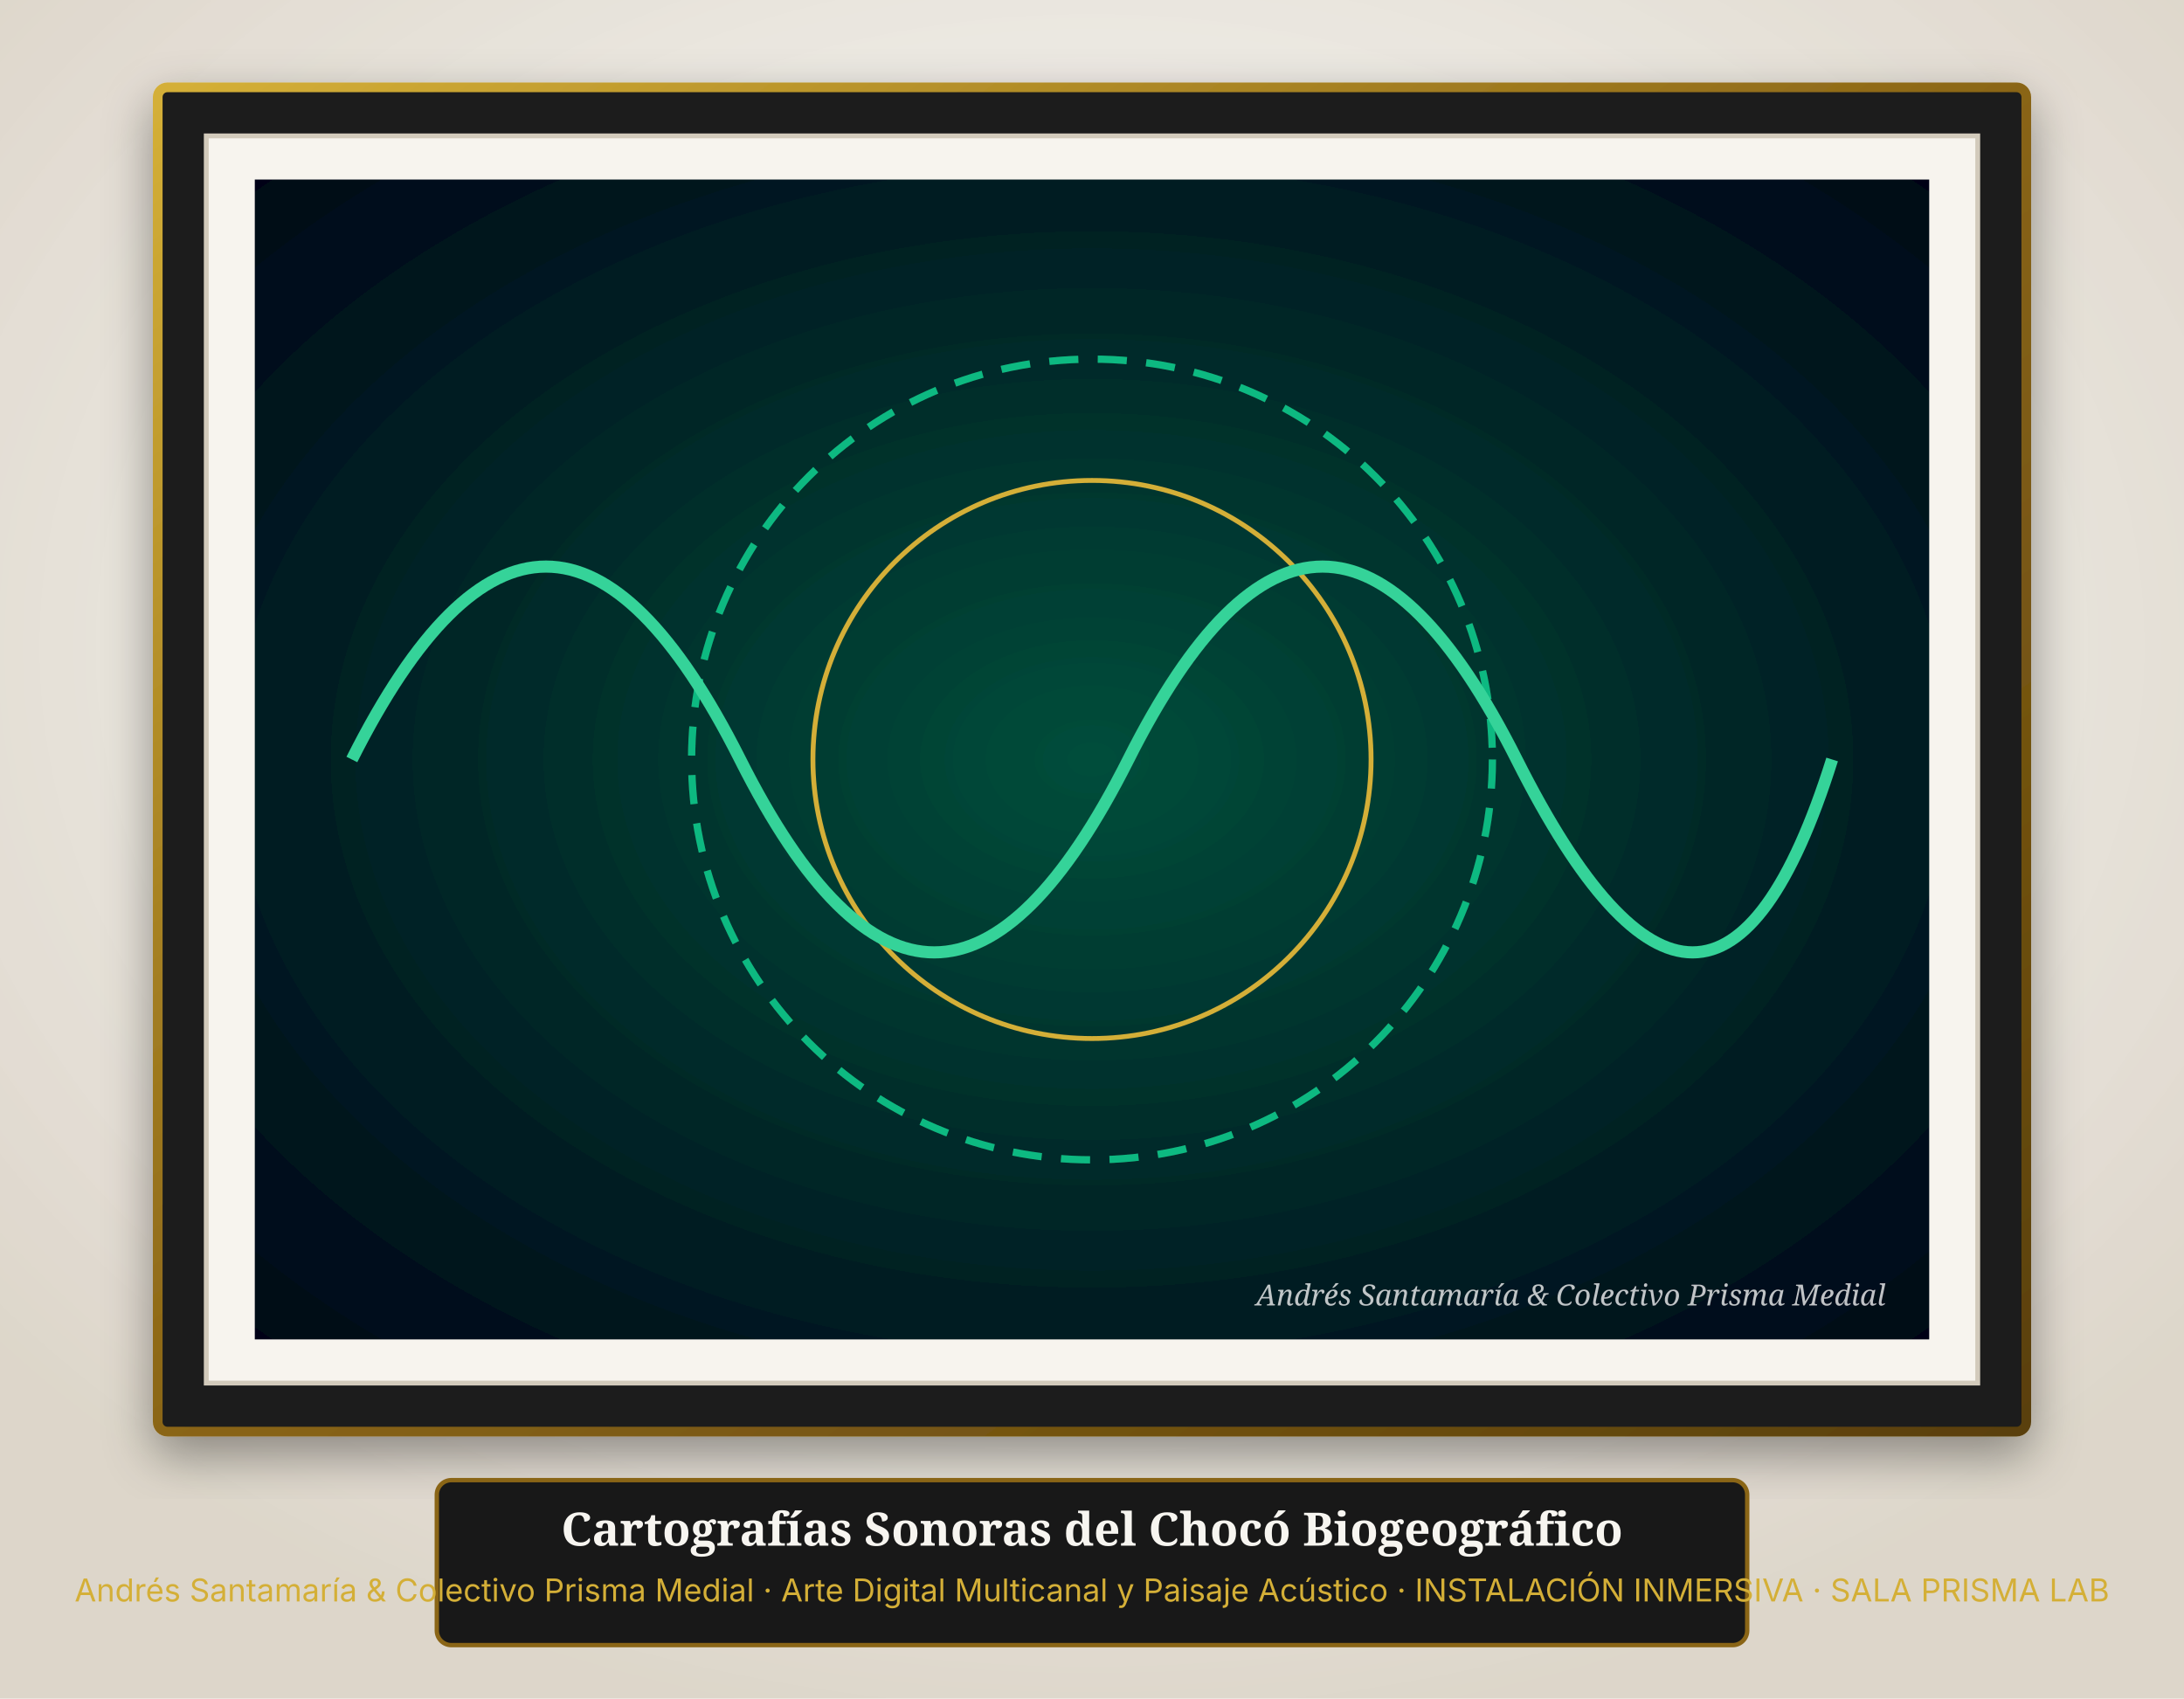
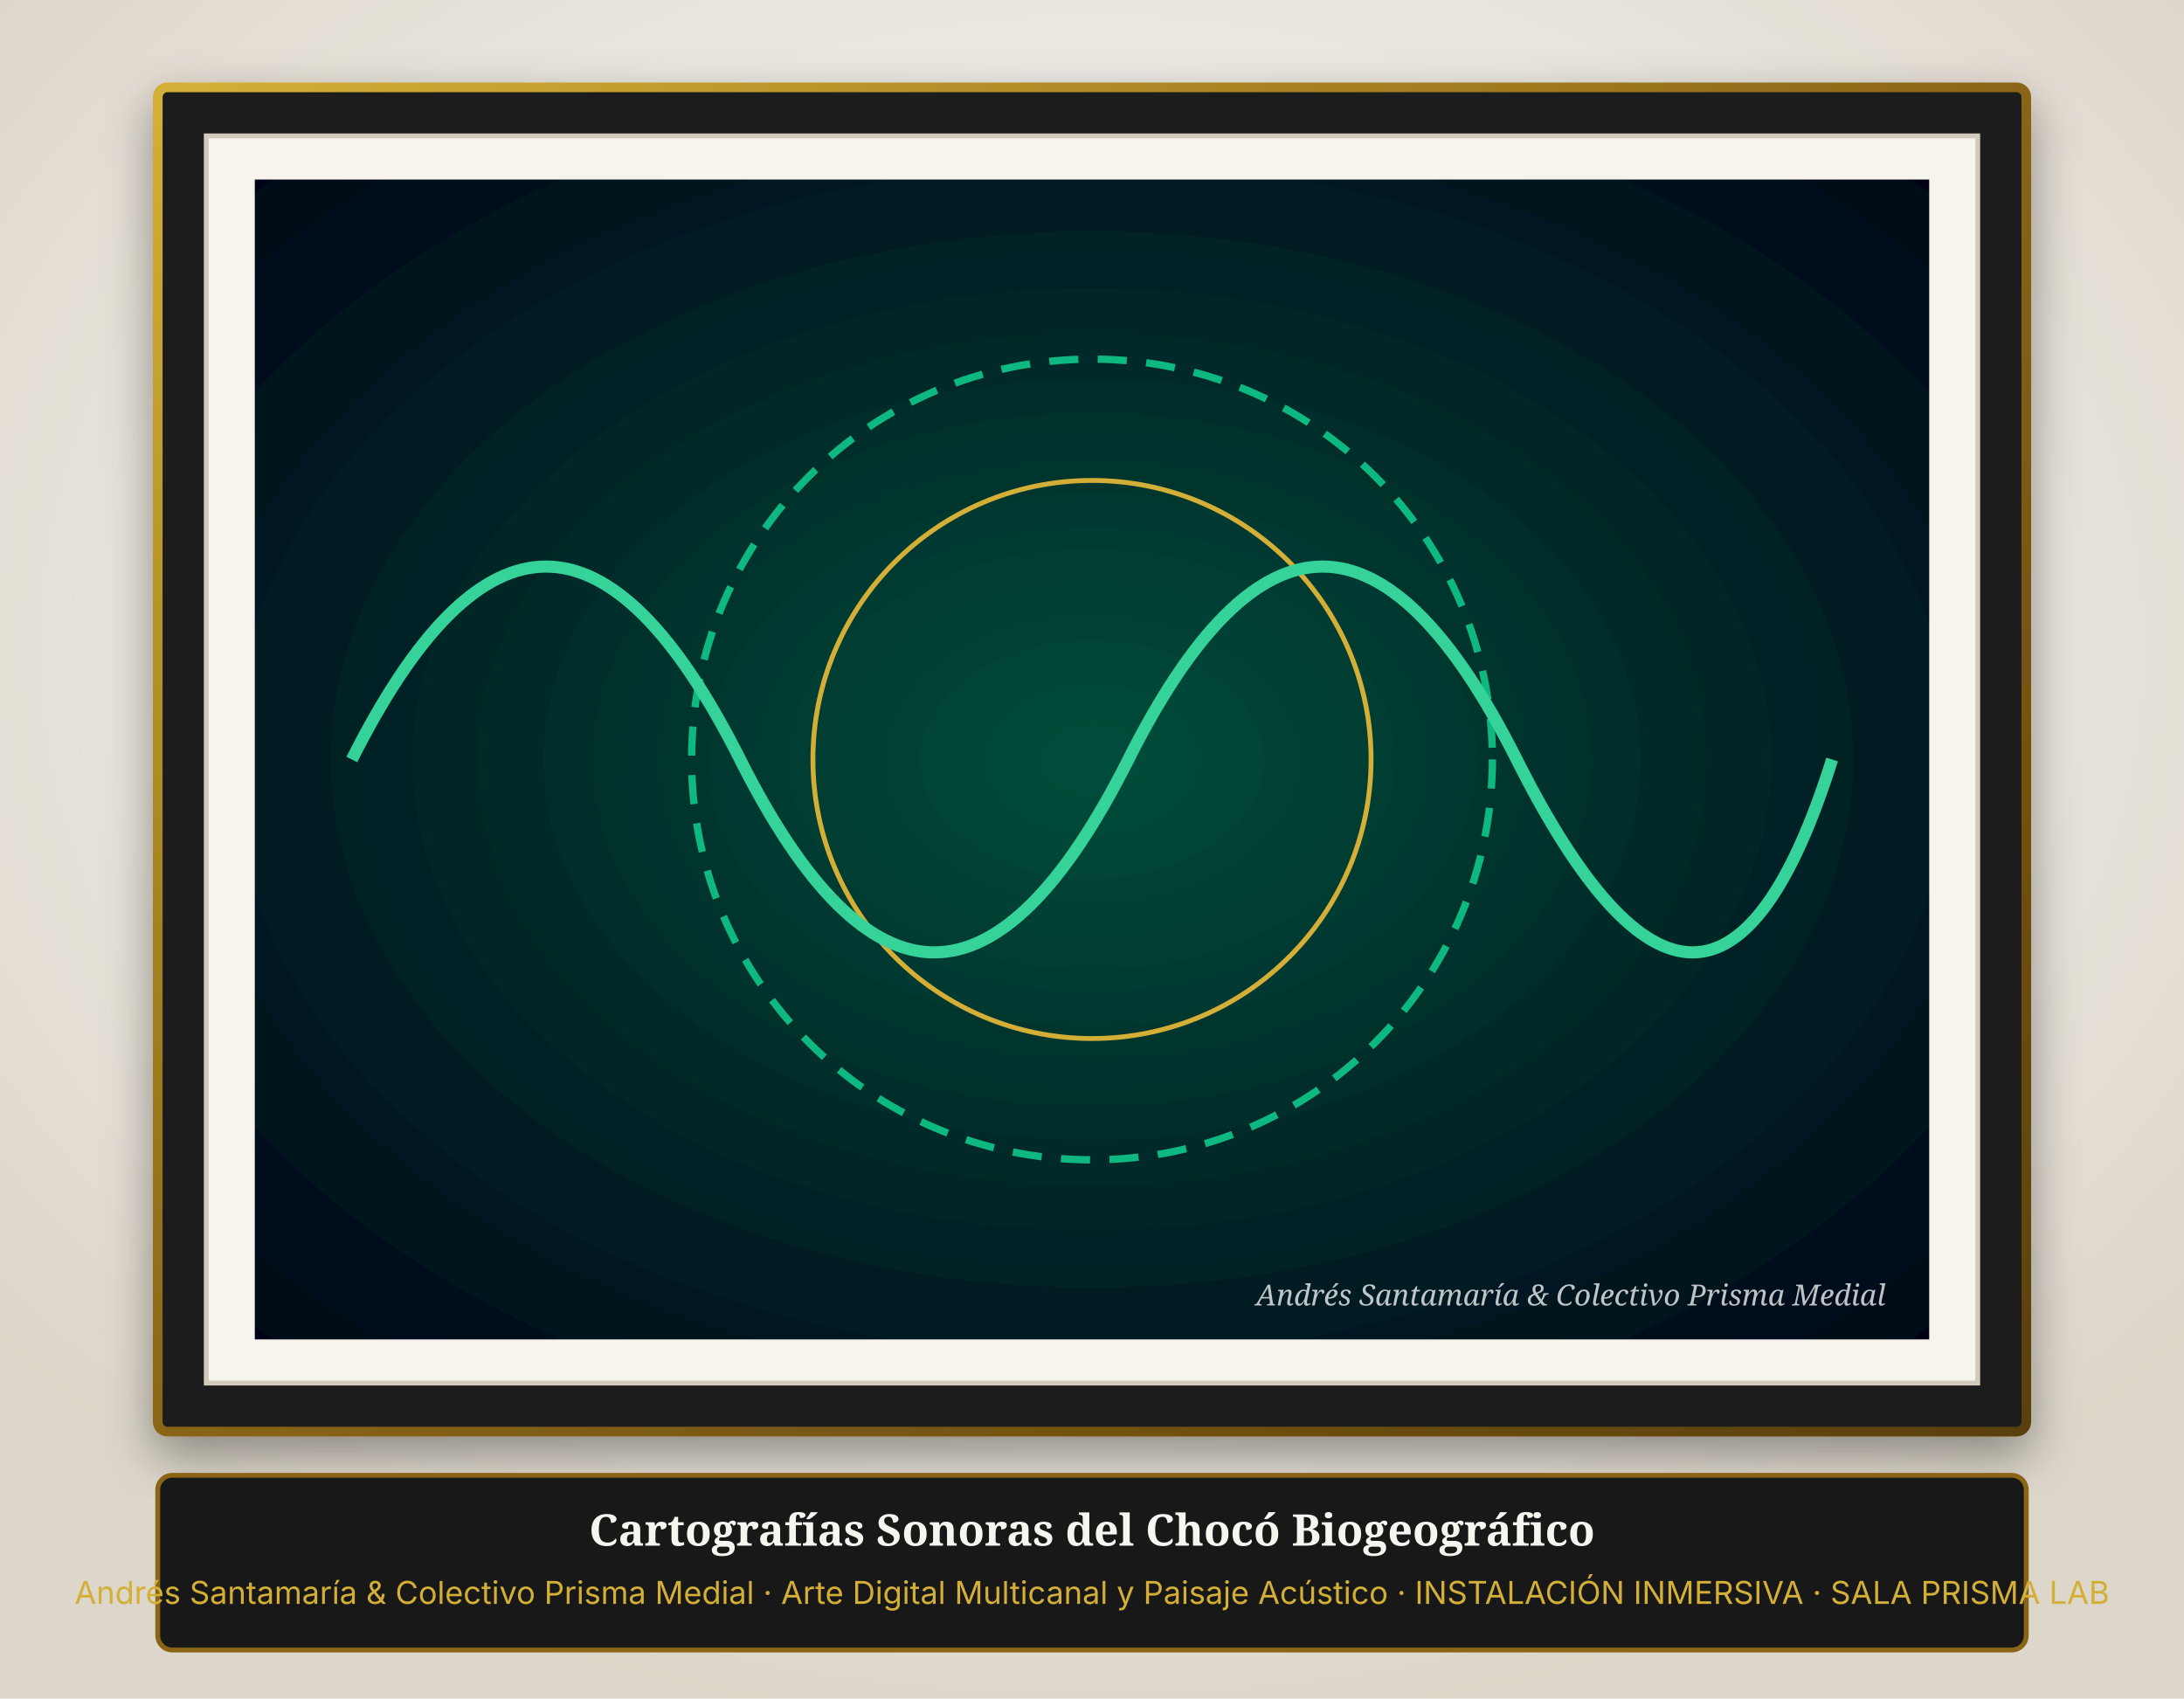
<svg xmlns="http://www.w3.org/2000/svg" viewBox="0 0 900 700" width="900" height="700" role="img" aria-label="Cartografías Sonoras del Chocó Biogeográfico — Andrés Santamaría &amp; Colectivo Prisma Medial">
  <defs>
    <radialGradient id="bg" cx="50%" cy="50%" r="70%">
      <stop offset="0%" stop-color="#064e3b" />
      <stop offset="100%" stop-color="#020617" />
    </radialGradient>
    <filter id="shadow" x="-5%" y="-5%" width="110%" height="110%">
      <feDropShadow dx="0" dy="8" stdDeviation="10" flood-color="#000000" flood-opacity="0.38" />
    </filter>
    <filter id="canvasTex" x="0%" y="0%" width="100%" height="100%">
      <feTurbulence type="fractalNoise" baseFrequency="0.04" numOctaves="3" result="noise" />
      <feDiffuseLighting in="noise" lighting-color="#ffffff" surfaceScale="1.2" result="light">
        <feDistantLight azimuth="45" elevation="60" />
      </feDiffuseLighting>
      <feBlend in="SourceGraphic" in2="light" mode="multiply" />
    </filter>
    <linearGradient id="goldFrame" x1="0" y1="0" x2="1" y2="1">
      <stop offset="0%" stop-color="#D4AF37" />
      <stop offset="50%" stop-color="#8A6516" />
      <stop offset="100%" stop-color="#5A400C" />
    </linearGradient>
  </defs>
  <rect width="900" height="700" fill="#eae5dc" />
  <radialGradient id="wallSpot" cx="50%" cy="38%" r="65%">
    <stop offset="0%" stop-color="#ffffff" stop-opacity="0.85" />
    <stop offset="100%" stop-color="#dcd5c9" stop-opacity="0.95" />
  </radialGradient>
  <rect width="900" height="700" fill="url(#wallSpot)" />
  <g filter="url(#shadow)">
    <rect x="65" y="36" width="770" height="554" rx="4" fill="#1b1b1b" stroke="url(#goldFrame)" stroke-width="4" />
    <rect x="85" y="56" width="730" height="514" fill="#f7f4ee" stroke="#d2cabb" stroke-width="2" />
    <svg x="105" y="74" width="690" height="478" viewBox="0 0 690 478">
      <rect width="690" height="478" fill="url(#bg)" />
      <circle cx="345" cy="239" r="165" fill="none" stroke="#10b981" stroke-width="3" stroke-dasharray="12,8" />
      <circle cx="345" cy="239" r="115" fill="none" stroke="#D4AF37" stroke-width="2" />
      <path d="M40 239 Q120 80 200 239 T360 239 T520 239 T650 239" stroke="#34d399" stroke-width="5" fill="none" />
      <text x="672" y="464" font-family="Georgia, serif" font-size="12" font-style="italic" fill="rgba(255,255,255,0.75)" text-anchor="end">Andrés Santamaría &amp; Colectivo Prisma Medial</text>
    </svg>
  </g>
-   <g transform="translate(180, 610)">
-     <rect width="540" height="68" rx="6" fill="#181818" stroke="#8A6516" stroke-width="1.8" />
-     <text x="270" y="27" font-family="Georgia, 'Playfair Display', serif" font-size="19" font-weight="bold" fill="#F7F5F0" text-anchor="middle">Cartografías Sonoras del Chocó Biogeográfico</text>
-     <text x="270" y="50" font-family="'Inter', Arial, sans-serif" font-size="13" fill="#D4AF37" text-anchor="middle">Andrés Santamaría &amp; Colectivo Prisma Medial  ·  Arte Digital Multicanal y Paisaje Acústico  ·  INSTALACIÓN INMERSIVA · SALA PRISMA LAB</text>
+   <g transform="translate(65, 608)">
+     <rect width="770" height="72" rx="6" fill="#181818" stroke="#8A6516" stroke-width="2" />
+     <text x="385" y="29" font-family="Georgia, 'Playfair Display', serif" font-size="18" font-weight="bold" fill="#F7F5F0" text-anchor="middle">Cartografías Sonoras del Chocó Biogeográfico</text>
+     <text x="385" y="53" font-family="'Inter', Arial, sans-serif" font-size="13" fill="#D4AF37" text-anchor="middle">Andrés Santamaría &amp; Colectivo Prisma Medial  ·  Arte Digital Multicanal y Paisaje Acústico  ·  INSTALACIÓN INMERSIVA · SALA PRISMA LAB</text>
  </g>
</svg>
